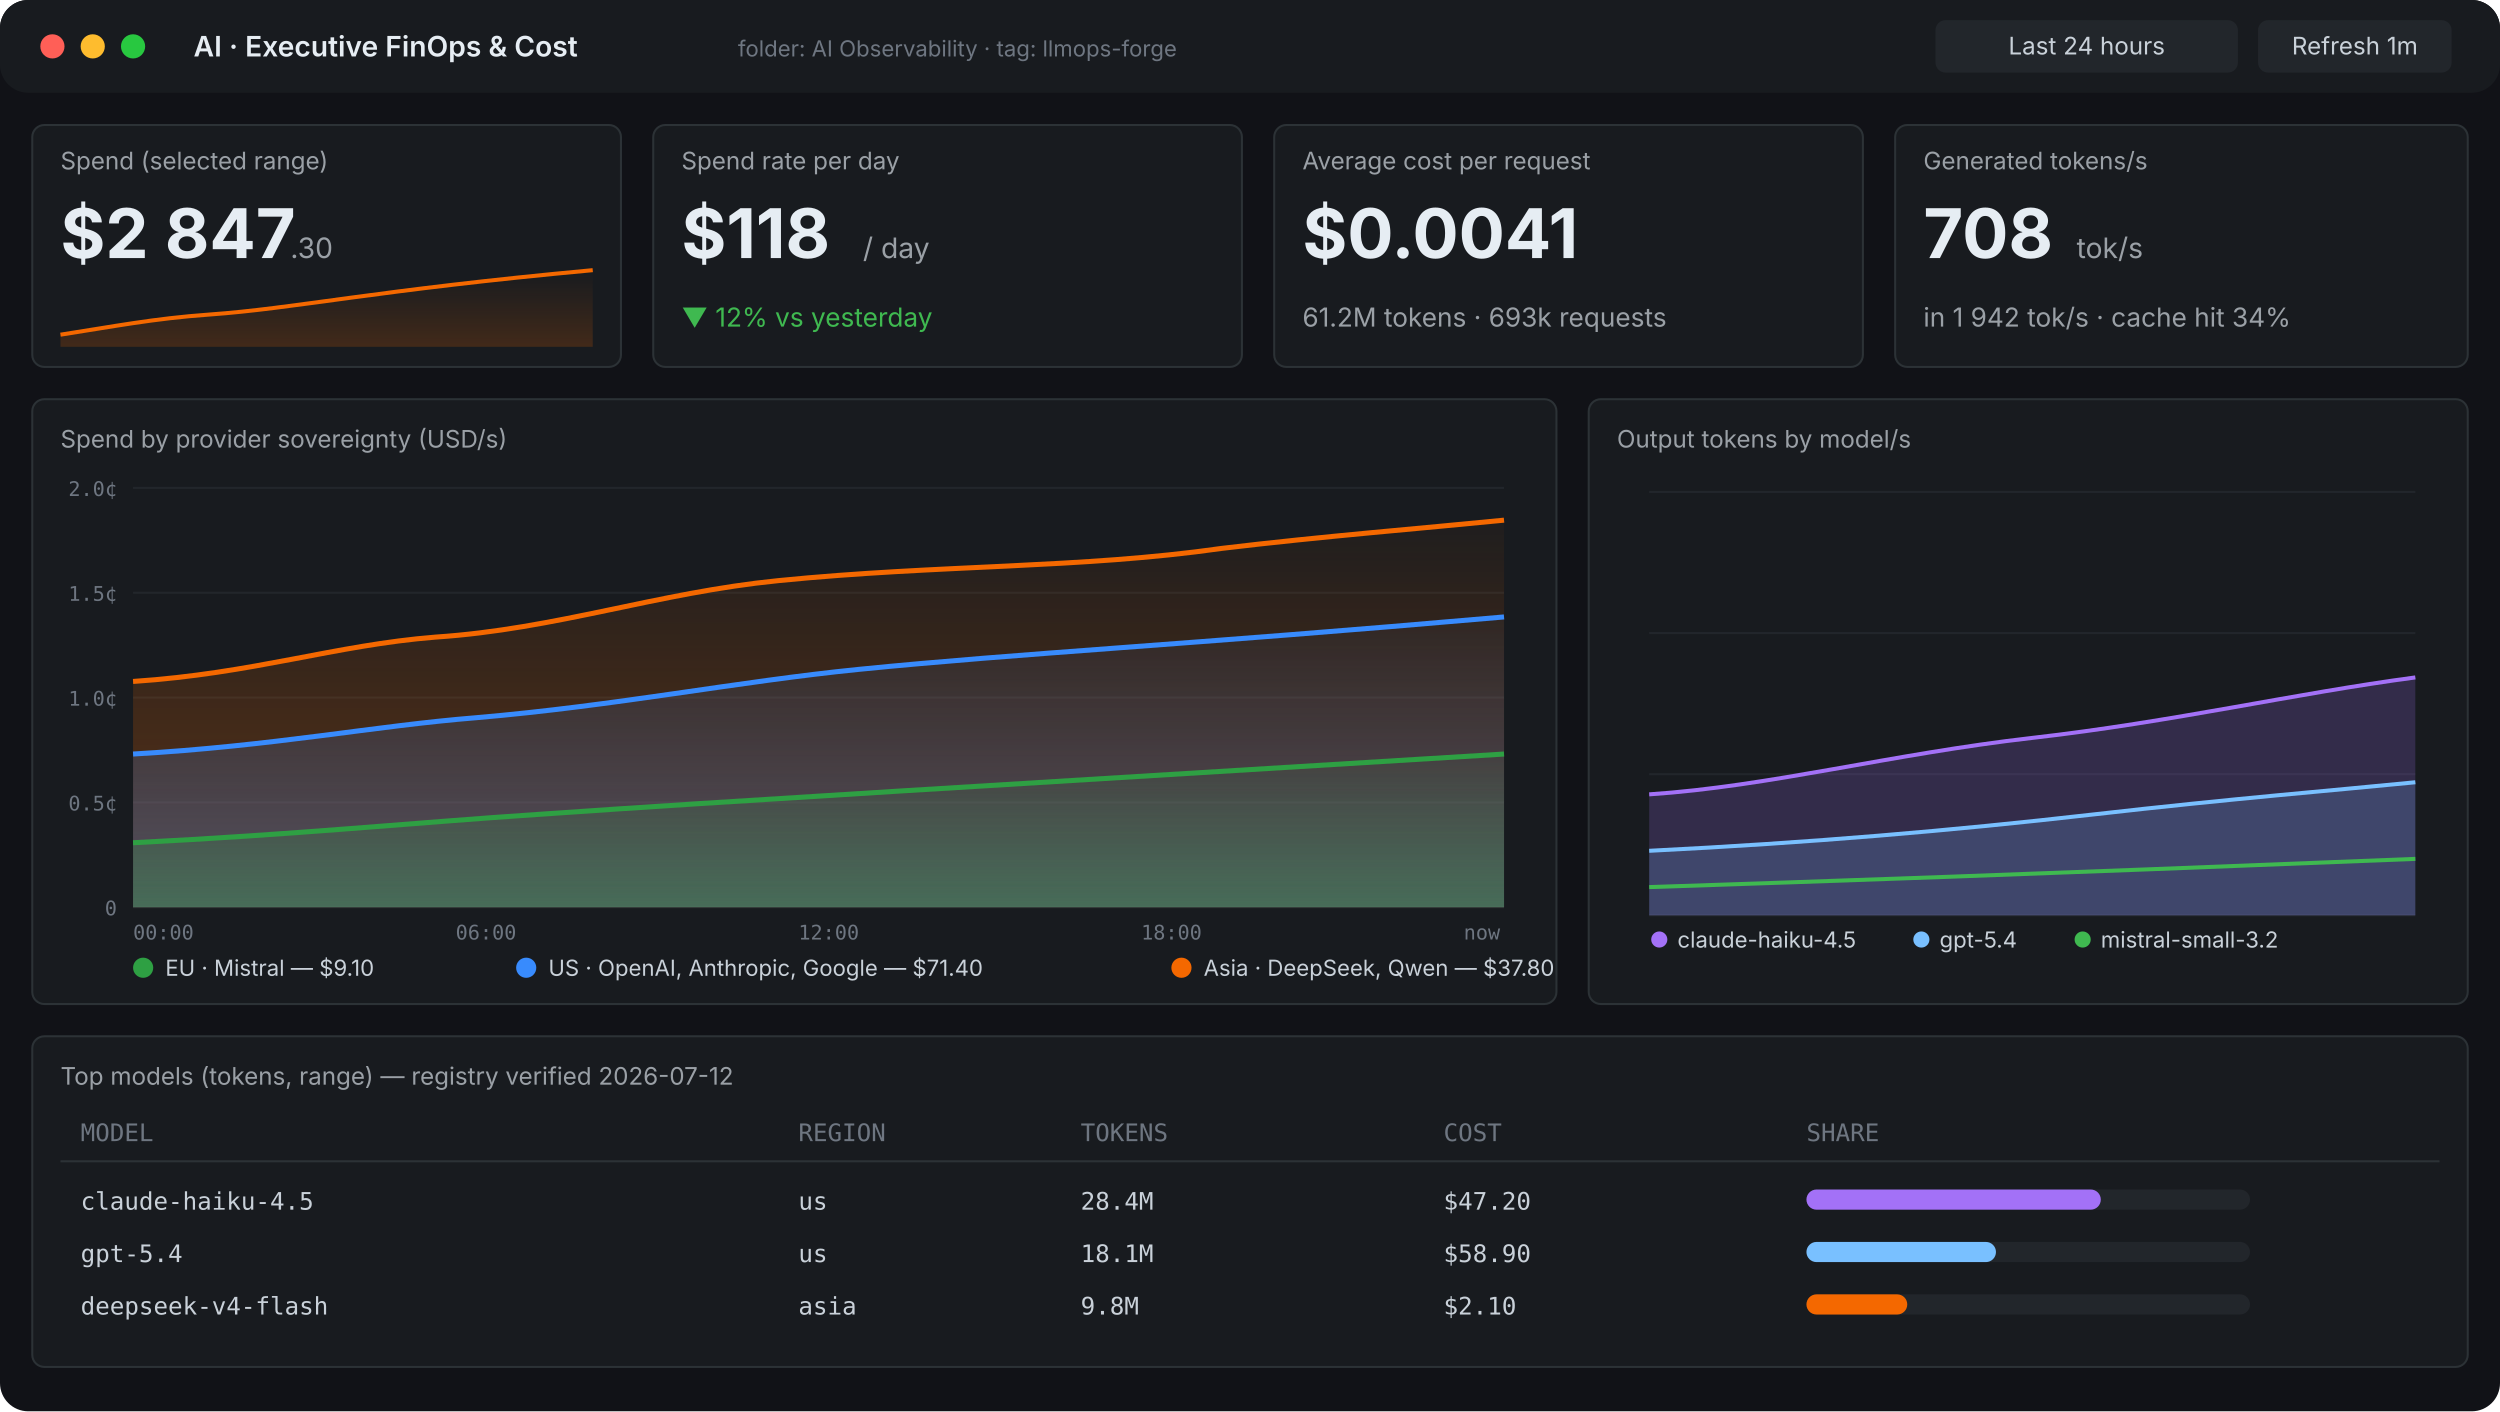
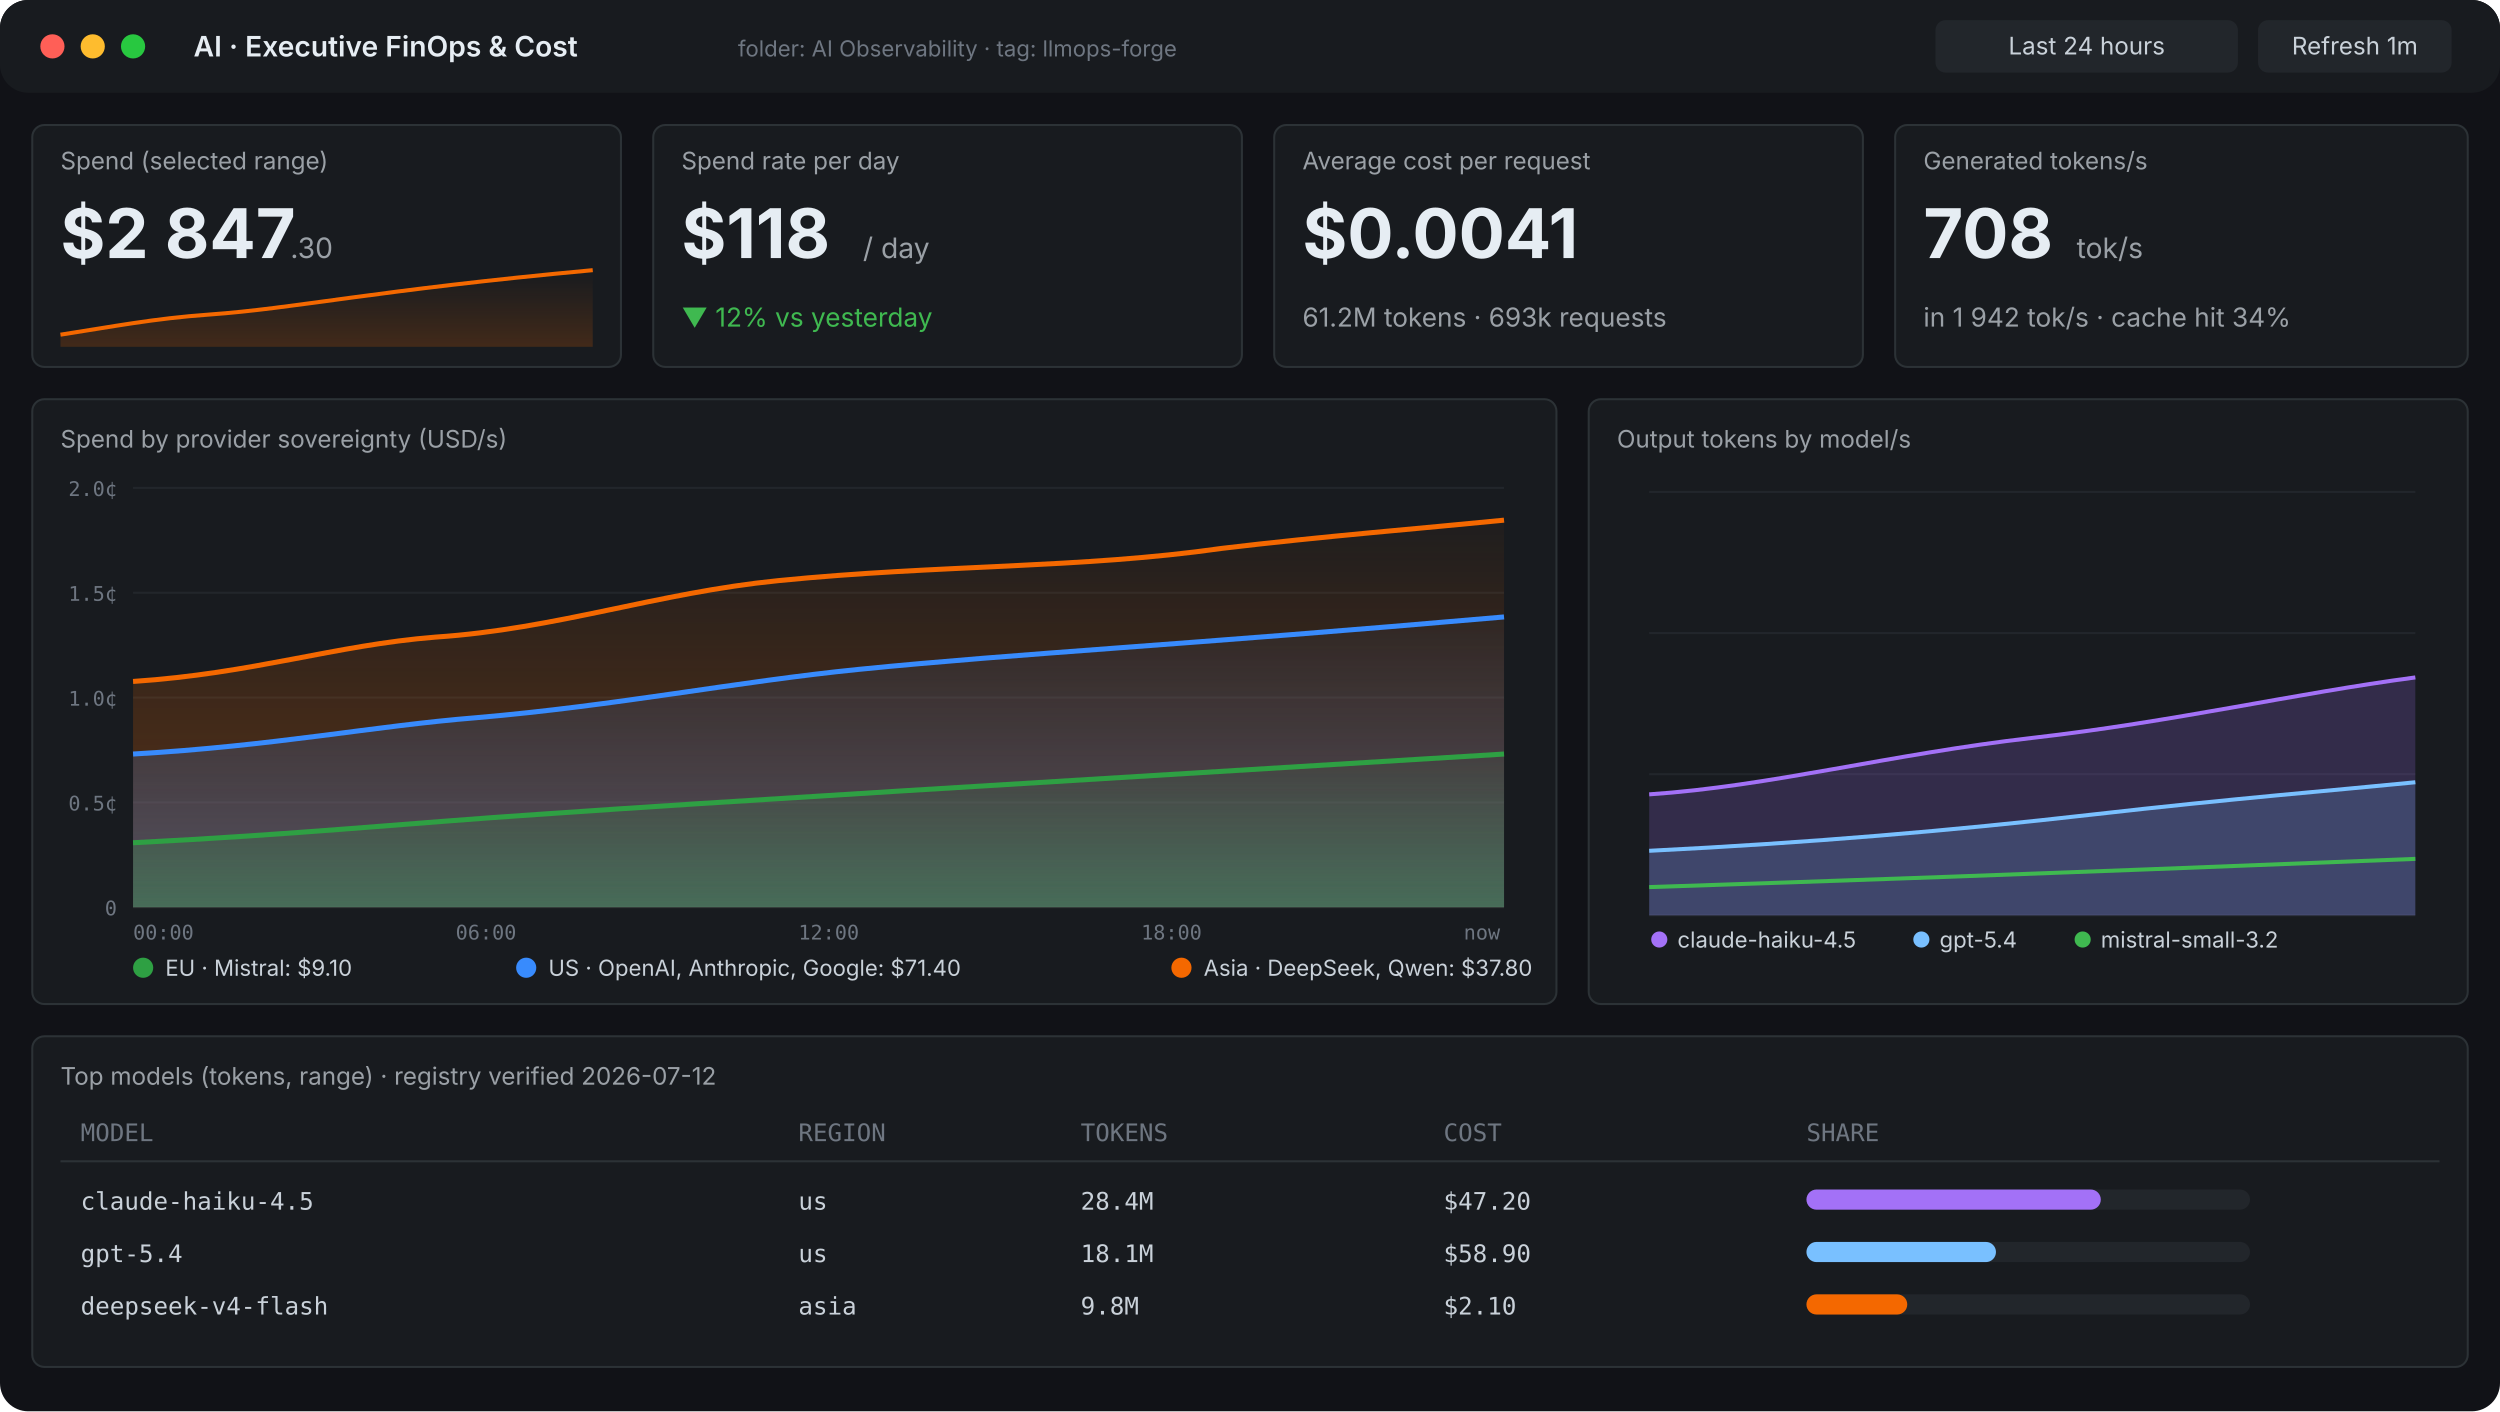
<svg xmlns="http://www.w3.org/2000/svg" width="1240" height="700" viewBox="0 0 1240 700" font-family="Inter,-apple-system,Segoe UI,Roboto,sans-serif">
  <defs>
    <linearGradient id="sp1" x1="0" y1="1" x2="0" y2="0">
      <stop offset="0" stop-color="#F4680030" />
      <stop offset="1" stop-color="#F4680000" />
    </linearGradient>
    <linearGradient id="eu2" x1="0" y1="1" x2="0" y2="0">
      <stop offset="0" stop-color="#2ea04355" />
      <stop offset="1" stop-color="#2ea04308" />
    </linearGradient>
    <linearGradient id="us2" x1="0" y1="1" x2="0" y2="0">
      <stop offset="0" stop-color="#388bfd55" />
      <stop offset="1" stop-color="#388bfd08" />
    </linearGradient>
    <linearGradient id="as2" x1="0" y1="1" x2="0" y2="0">
      <stop offset="0" stop-color="#f4680055" />
      <stop offset="1" stop-color="#f4680008" />
    </linearGradient>
  </defs>
  <style>
    .panel{fill:#181b1f;stroke:#2c3236;rx:6}
    .pt{fill:#9aa0a6;font-size:12px}
    .big{fill:#e6edf3;font-size:34px;font-weight:700}
    .unit{fill:#9aa0a6;font-size:14px}
    .ax{fill:#6e7681;font-size:10px;font-family:ui-monospace,monospace}
    .lg{font-size:11px;fill:#c9d1d9}
  </style>
  <rect width="1240" height="700" rx="14" fill="#111217" />
  <rect width="1240" height="46" rx="14" fill="#181b1f" />
  <circle cx="26" cy="23" r="6" fill="#ff5f57" />
  <circle cx="46" cy="23" r="6" fill="#febc2e" />
  <circle cx="66" cy="23" r="6" fill="#28c840" />
  <text x="96" y="28" fill="#e6edf3" font-size="14" font-weight="600">AI · Executive FinOps &amp; Cost</text>
  <text x="96" y="28" dx="270" fill="#6e7681" font-size="11">folder: AI Observability · tag: llmops-forge</text>
  <rect x="960" y="10" width="150" height="26" rx="5" fill="#22262b" />
  <text x="1035" y="27" text-anchor="middle" fill="#c9d1d9" font-size="12">Last 24 hours</text>
  <rect x="1120" y="10" width="96" height="26" rx="5" fill="#22262b" />
  <text x="1168" y="27" text-anchor="middle" fill="#c9d1d9" font-size="12">Refresh 1m</text>
  <g transform="translate(16,62)">
    <rect width="292" height="120" class="panel" />
    <text x="14" y="22" class="pt">Spend (selected range)</text>
    <text x="14" y="66" class="big">$2 847</text>
    <text x="128" y="66" class="unit">.30</text>
    <path d="M14 104 C40 100,60 96,88 94 C130 91,170 82,278 72 L278 110 L14 110 Z" fill="url(#sp1)" />
    <path d="M14 104 C40 100,60 96,88 94 C130 91,170 82,278 72" stroke="#F46800" stroke-width="2" fill="none" />
  </g>
  <g transform="translate(324,62)">
    <rect width="292" height="120" class="panel" />
    <text x="14" y="22" class="pt">Spend rate per day</text>
    <text x="14" y="66" class="big">$118</text>
    <text x="104" y="66" class="unit">/ day</text>
    <text x="14" y="100" fill="#3fb950" font-size="13">▼ 12% vs yesterday</text>
  </g>
  <g transform="translate(632,62)">
    <rect width="292" height="120" class="panel" />
    <text x="14" y="22" class="pt">Average cost per request</text>
    <text x="14" y="66" class="big">$0.0041</text>
    <text x="14" y="100" fill="#9aa0a6" font-size="13">61.2M tokens · 693k requests</text>
  </g>
  <g transform="translate(940,62)">
    <rect width="284" height="120" class="panel" />
    <text x="14" y="22" class="pt">Generated tokens/s</text>
    <text x="14" y="66" class="big">708</text>
    <text x="90" y="66" class="unit">tok/s</text>
    <text x="14" y="100" fill="#9aa0a6" font-size="13">in 1 942 tok/s · cache hit 34%</text>
  </g>
  <g transform="translate(16,198)">
    <rect width="756" height="300" class="panel" />
    <text x="14" y="24" class="pt">Spend by provider sovereignty (USD/s)</text>
    <g transform="translate(50,44)">
      <g stroke="#22262b">
        <line x2="680" y1="0" y2="0" />
        <line x2="680" y1="52" y2="52" />
        <line x2="680" y1="104" y2="104" />
        <line x2="680" y1="156" y2="156" />
        <line x2="680" y1="208" y2="208" />
      </g>
      <g class="ax" text-anchor="end">
        <text x="-8" y="4">2.0¢</text>
        <text x="-8" y="56">1.5¢</text>
        <text x="-8" y="108">1.0¢</text>
        <text x="-8" y="160">0.5¢</text>
        <text x="-8" y="212">0</text>
      </g>
      <path d="M0 208 L0 96 C60 92,100 78,150 74 C210 70,260 52,320 46 C400 38,470 40,540 30 C590 24,640 20,680 16 L680 208 Z" fill="url(#as2)" />
      <path d="M0 208 L0 132 C70 128,120 118,170 114 C240 108,300 96,360 90 C440 82,520 78,680 64 L680 208 Z" fill="url(#us2)" />
      <path d="M0 208 L0 176 C80 172,140 166,200 162 C300 155,420 148,680 132 L680 208 Z" fill="url(#eu2)" />
      <path d="M0 96 C60 92,100 78,150 74 C210 70,260 52,320 46 C400 38,470 40,540 30 C590 24,640 20,680 16" stroke="#F46800" stroke-width="2.5" fill="none" />
      <path d="M0 132 C70 128,120 118,170 114 C240 108,300 96,360 90 C440 82,520 78,680 64" stroke="#388bfd" stroke-width="2.5" fill="none" />
      <path d="M0 176 C80 172,140 166,200 162 C300 155,420 148,680 132" stroke="#2ea043" stroke-width="2.5" fill="none" />
      <g class="ax">
        <text y="224">00:00</text>
        <text x="160" y="224">06:00</text>
        <text x="330" y="224">12:00</text>
        <text x="500" y="224">18:00</text>
        <text x="660" y="224">now</text>
      </g>
    </g>
    <g transform="translate(50,286)" class="lg">
      <circle cx="5" cy="-4" r="5" fill="#2ea043" />
-       <text x="16">EU · Mistral — $9.10</text>
+       <text x="16">EU · Mistral: $9.10</text>
      <circle cx="195" cy="-4" r="5" fill="#388bfd" />
-       <text x="206">US · OpenAI, Anthropic, Google — $71.40</text>
+       <text x="206">US · OpenAI, Anthropic, Google: $71.40</text>
      <circle cx="520" cy="-4" r="5" fill="#F46800" />
-       <text x="531">Asia · DeepSeek, Qwen — $37.80</text>
+       <text x="531">Asia · DeepSeek, Qwen: $37.80</text>
    </g>
  </g>
  <g transform="translate(788,198)">
    <rect width="436" height="300" class="panel" />
    <text x="14" y="24" class="pt">Output tokens by model/s</text>
    <g transform="translate(30,46)">
      <g stroke="#22262b">
        <line x2="380" y1="0" y2="0" />
        <line x2="380" y1="70" y2="70" />
        <line x2="380" y1="140" y2="140" />
        <line x2="380" y1="210" y2="210" />
      </g>
      <path d="M0 210 L0 150 C60 146,120 130,190 122 C260 114,320 100,380 92 L380 210Z" fill="#a371f733" />
      <path d="M0 150 C60 146,120 130,190 122 C260 114,320 100,380 92" stroke="#a371f7" stroke-width="2" fill="none" />
      <path d="M0 210 L0 178 C80 174,150 168,220 160 C290 152,340 148,380 144 L380 210Z" fill="#79c0ff2e" />
      <path d="M0 178 C80 174,150 168,220 160 C290 152,340 148,380 144" stroke="#79c0ff" stroke-width="2" fill="none" />
      <path d="M0 196 C90 193,180 190,380 182" stroke="#3fb950" stroke-width="2" fill="none" />
    </g>
    <g transform="translate(30,272)" class="lg">
      <circle cx="5" cy="-4" r="4" fill="#a371f7" />
      <text x="14">claude-haiku-4.5</text>
      <circle cx="135" cy="-4" r="4" fill="#79c0ff" />
      <text x="144">gpt-5.4</text>
      <circle cx="215" cy="-4" r="4" fill="#3fb950" />
      <text x="224">mistral-small-3.2</text>
    </g>
  </g>
  <g transform="translate(16,514)">
    <rect width="1208" height="164" class="panel" />
-     <text x="14" y="24" class="pt">Top models (tokens, range) — registry verified 2026-07-12</text>
+     <text x="14" y="24" class="pt">Top models (tokens, range) · registry verified 2026-07-12</text>
    <g font-size="12" fill="#c9d1d9" font-family="ui-monospace,monospace">
      <g fill="#6e7681">
        <text x="24" y="52">MODEL</text>
        <text x="380" y="52">REGION</text>
        <text x="520" y="52">TOKENS</text>
        <text x="700" y="52">COST</text>
        <text x="880" y="52">SHARE</text>
      </g>
      <line x1="14" y1="62" x2="1194" y2="62" stroke="#2c3236" />
      <text x="24" y="86">claude-haiku-4.5</text>
      <text x="380" y="86">us</text>
      <text x="520" y="86">28.4M</text>
      <text x="700" y="86">$47.20</text>
      <rect x="880" y="76" width="220" height="10" rx="5" fill="#22262b" />
      <rect x="880" y="76" width="146" height="10" rx="5" fill="#a371f7" />
      <text x="24" y="112">gpt-5.4</text>
      <text x="380" y="112">us</text>
      <text x="520" y="112">18.1M</text>
      <text x="700" y="112">$58.90</text>
      <rect x="880" y="102" width="220" height="10" rx="5" fill="#22262b" />
      <rect x="880" y="102" width="94" height="10" rx="5" fill="#79c0ff" />
      <text x="24" y="138">deepseek-v4-flash</text>
      <text x="380" y="138">asia</text>
      <text x="520" y="138">9.8M</text>
      <text x="700" y="138">$2.10</text>
      <rect x="880" y="128" width="220" height="10" rx="5" fill="#22262b" />
      <rect x="880" y="128" width="50" height="10" rx="5" fill="#F46800" />
    </g>
  </g>
</svg>
